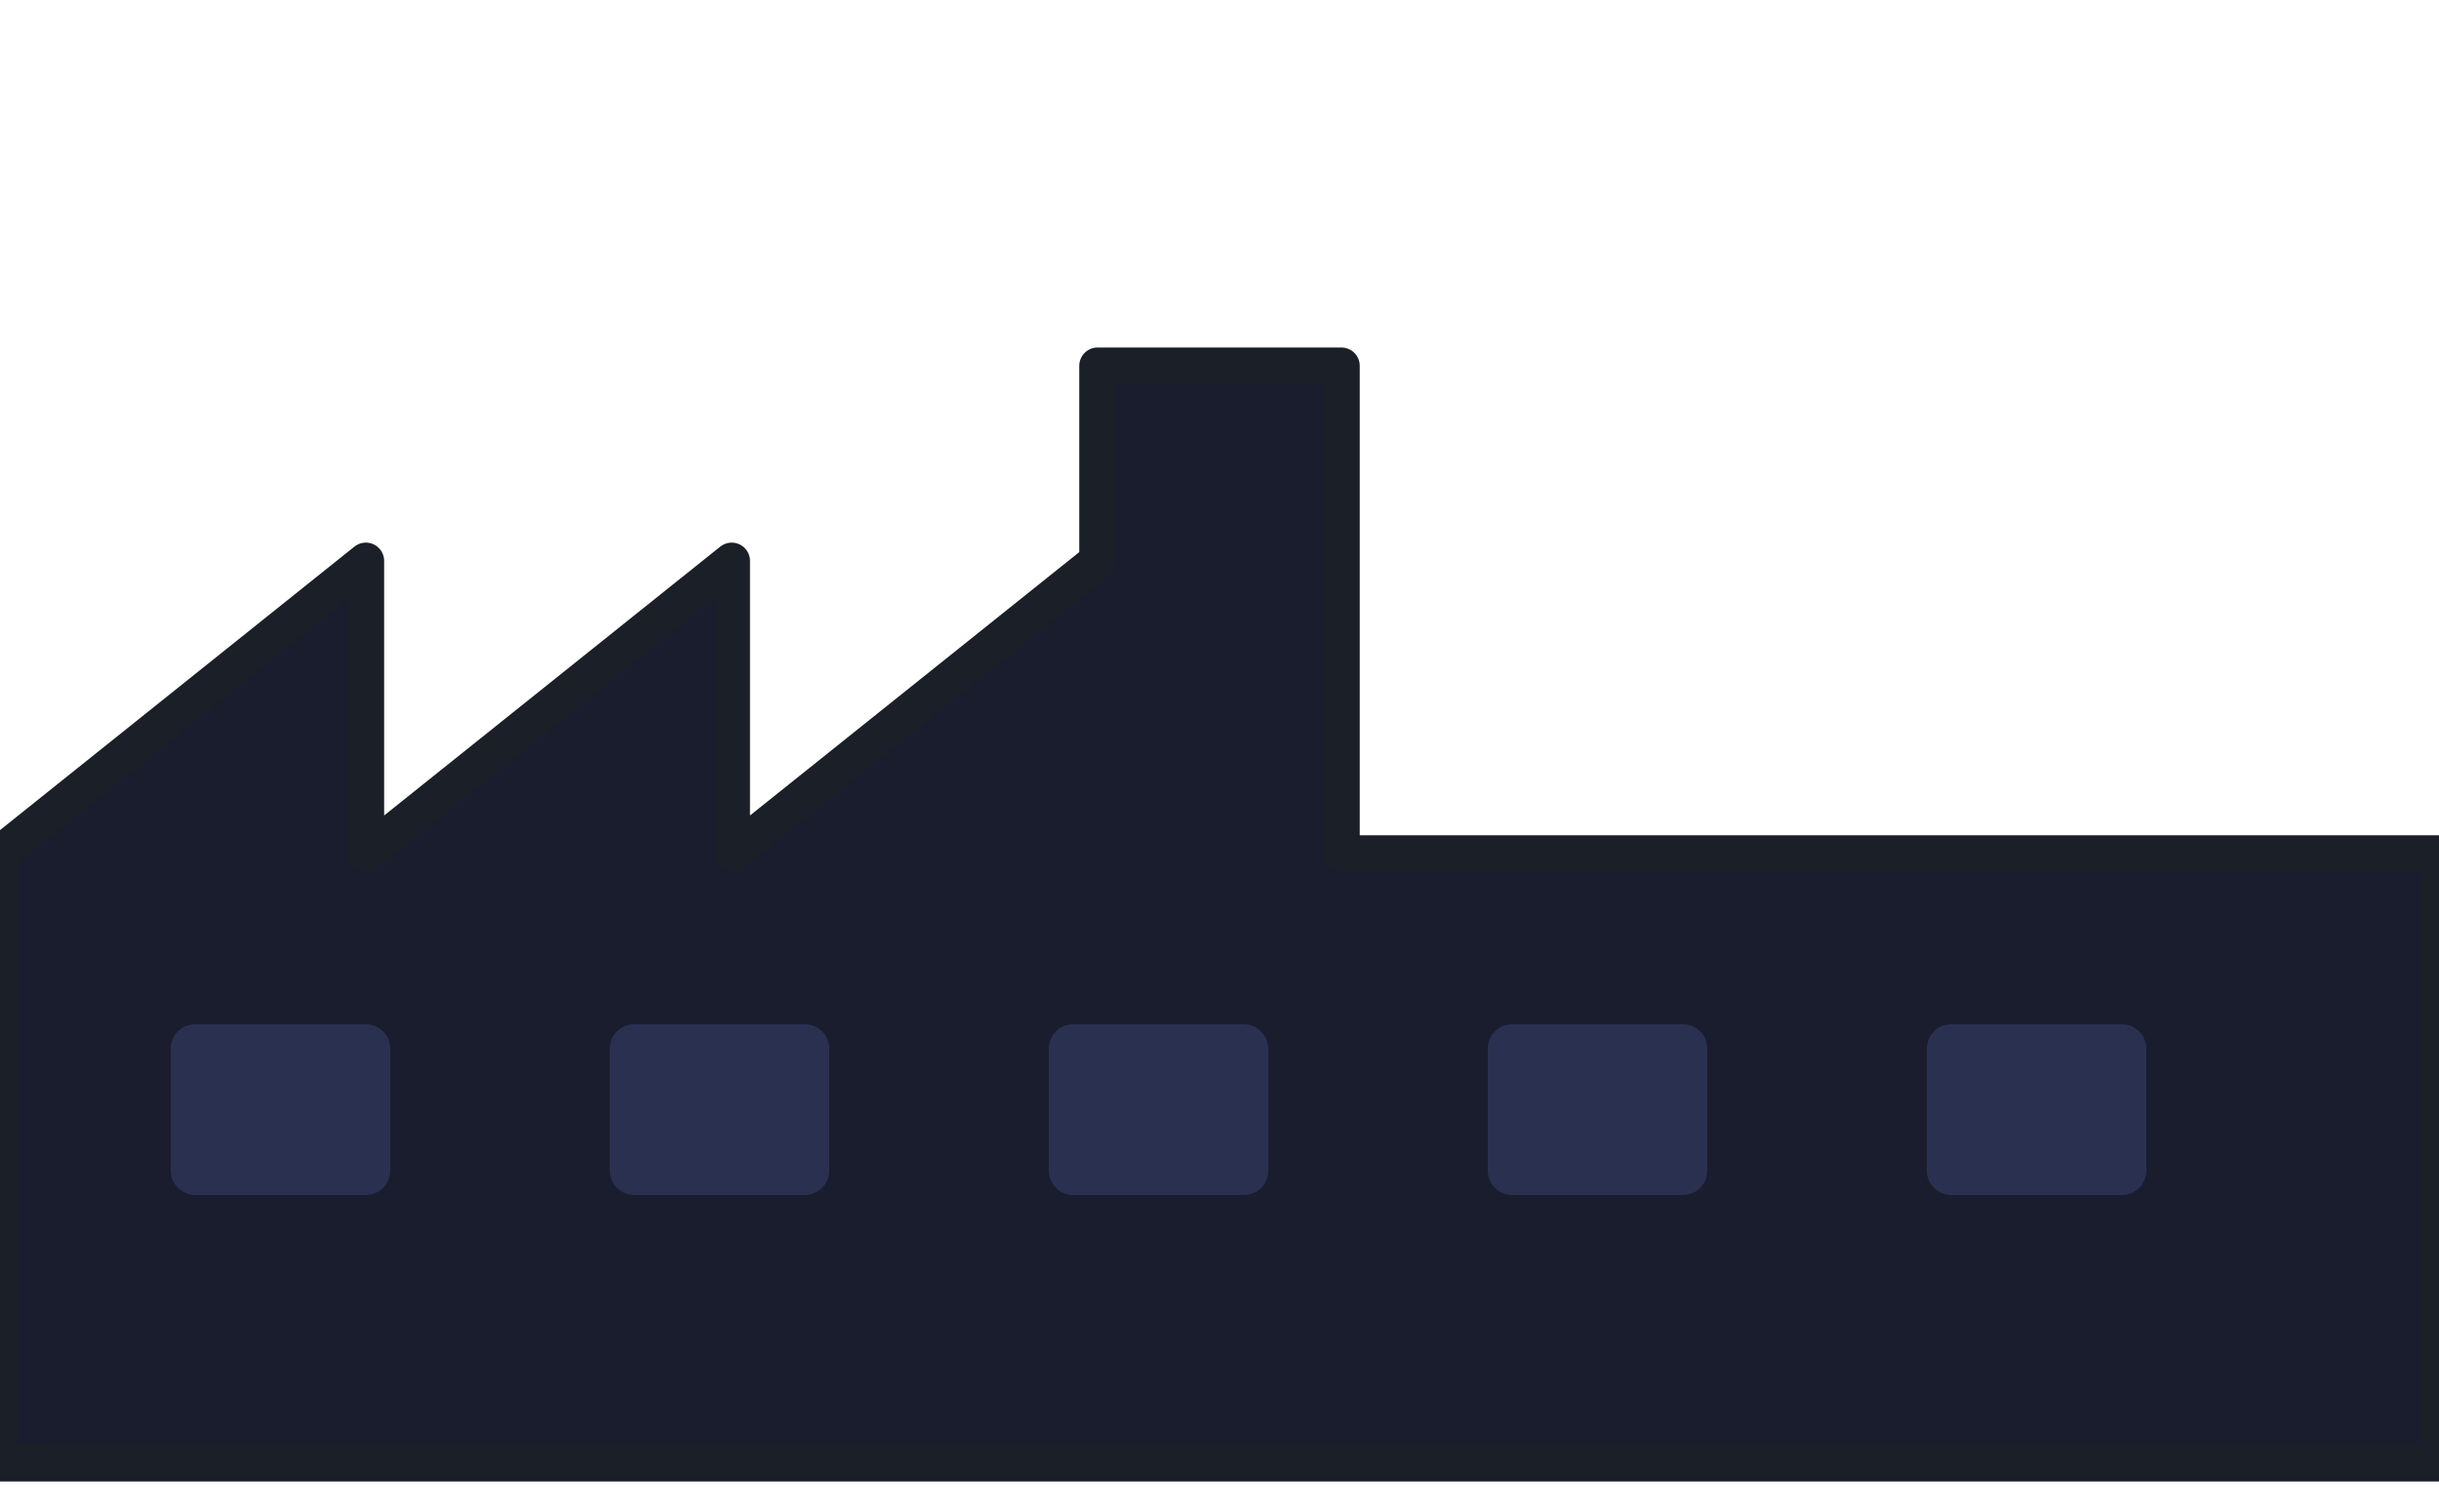
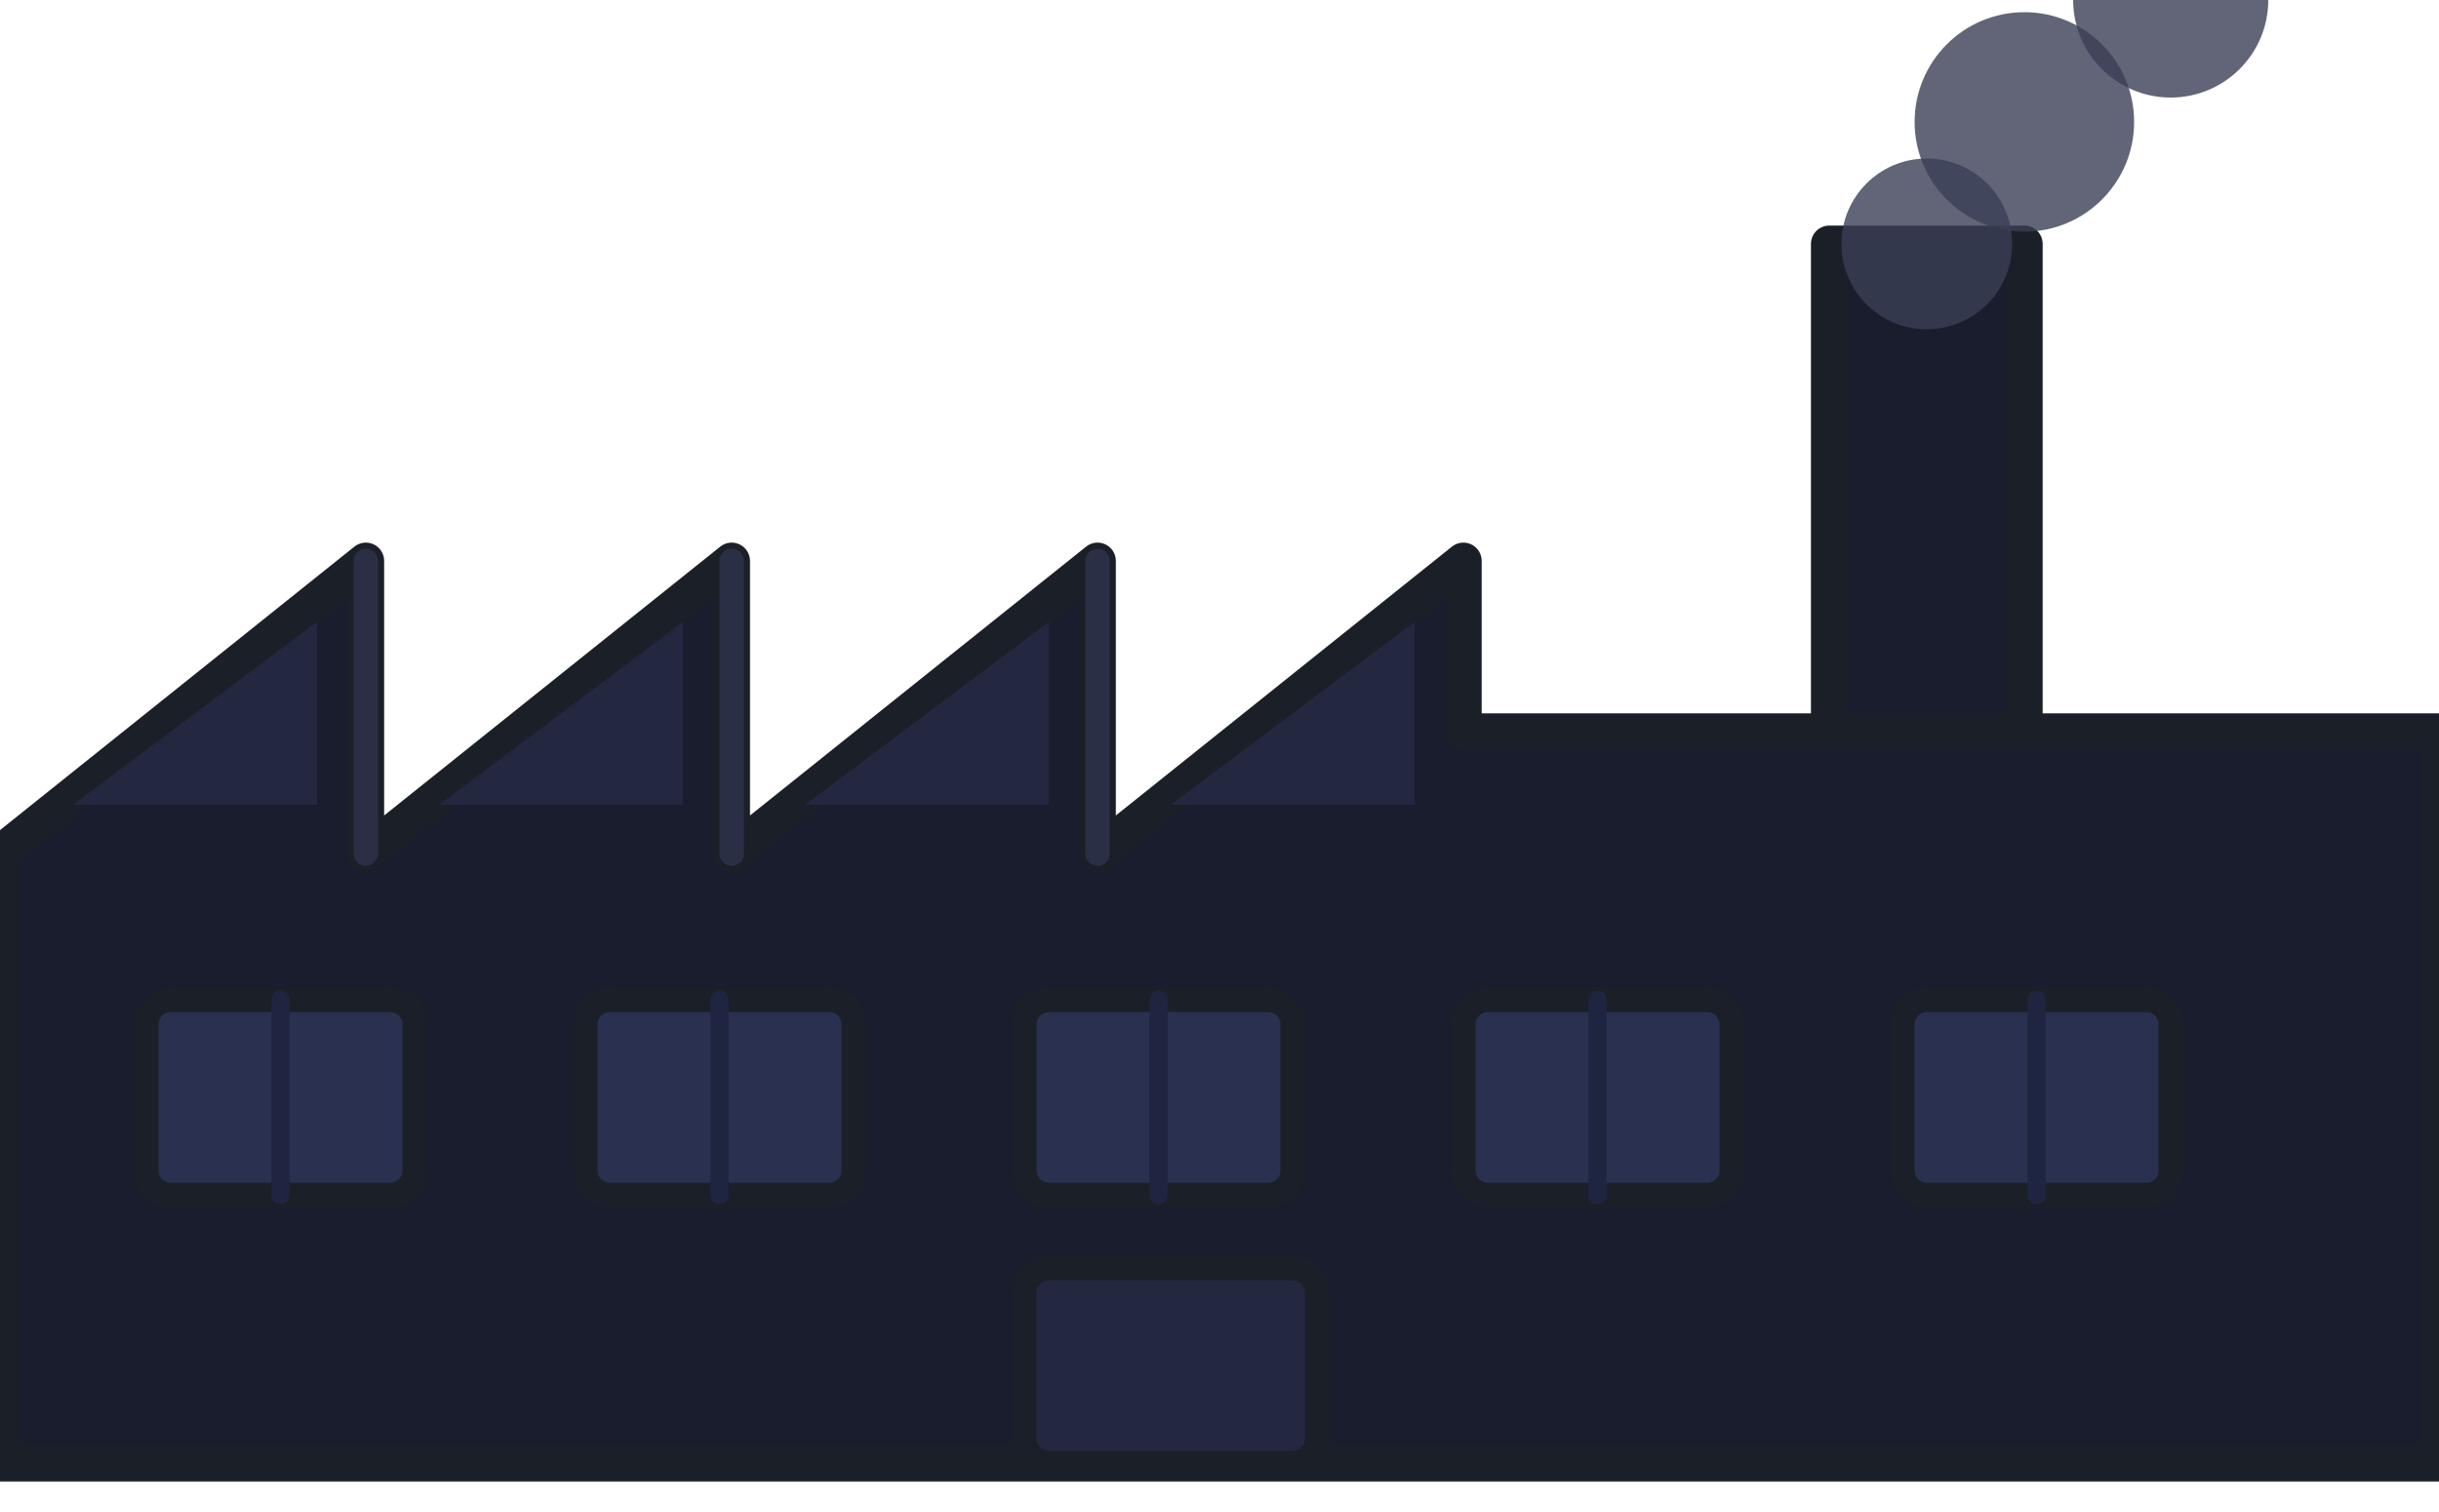
<svg xmlns="http://www.w3.org/2000/svg" width="200" height="124" viewBox="0 0 200 124">
-   <path d="M0 120 V70 L30 46 V70 L60 46 V70 L90 46 V30 H110 V70 H200 V120 Z" fill="#1a1d2e" stroke="#1b1f27" stroke-width="3" stroke-linejoin="round" stroke-linecap="round" />
-   <rect x="14" y="84" width="18" height="14" rx="2" fill="#2a3150" />
-   <rect x="50" y="84" width="18" height="14" rx="2" fill="#2a3150" />
-   <rect x="86" y="84" width="18" height="14" rx="2" fill="#2a3150" />
-   <rect x="122" y="84" width="18" height="14" rx="2" fill="#2a3150" />
-   <rect x="158" y="84" width="18" height="14" rx="2" fill="#2a3150" />
+   <rect x="150" y="20" width="16" height="60" fill="#1a1d2e" stroke="#1b1f27" stroke-width="3" stroke-linejoin="round" stroke-linecap="round" />
+   <circle cx="158" cy="20" r="7" fill="#3a3f55" opacity="0.8" />
+   <circle cx="166" cy="10" r="9" fill="#3a3f55" opacity="0.8" />
+   <circle cx="178" cy="0" r="8" fill="#3a3f55" opacity="0.8" />
+   <path d="M0 120 V70 L30 46 V70 L60 46 V70 L90 46 V70 L120 46 V60 H200 V120 Z" fill="#1a1d2e" stroke="#1b1f27" stroke-width="3" stroke-linejoin="round" stroke-linecap="round" />
+   <path d="M30 46 V70 M60 46 V70 M90 46 V70" fill="none" stroke="#2a2f45" stroke-width="2" stroke-linejoin="round" stroke-linecap="round" />
+   <polygon points="6,66 26,51 26,66" fill="#232740" />
+   <polygon points="36,66 56,51 56,66" fill="#232740" />
+   <polygon points="66,66 86,51 86,66" fill="#232740" />
+   <polygon points="96,66 116,51 116,66" fill="#232740" />
+   <g>
+     <rect x="12" y="82" width="22" height="16" rx="2" fill="#2a3150" stroke="#1b1f27" stroke-width="2" stroke-linejoin="round" stroke-linecap="round" />
+     <path d="M23 82 V98" fill="none" stroke="#1f2540" stroke-width="1.5" stroke-linejoin="round" stroke-linecap="round" />
+   </g>
+   <g>
+     <rect x="48" y="82" width="22" height="16" rx="2" fill="#2a3150" stroke="#1b1f27" stroke-width="2" stroke-linejoin="round" stroke-linecap="round" />
+     <path d="M59 82 V98" fill="none" stroke="#1f2540" stroke-width="1.5" stroke-linejoin="round" stroke-linecap="round" />
+   </g>
+   <g>
+     <rect x="84" y="82" width="22" height="16" rx="2" fill="#2a3150" stroke="#1b1f27" stroke-width="2" stroke-linejoin="round" stroke-linecap="round" />
+     <path d="M95 82 V98" fill="none" stroke="#1f2540" stroke-width="1.5" stroke-linejoin="round" stroke-linecap="round" />
+   </g>
+   <g>
+     <rect x="120" y="82" width="22" height="16" rx="2" fill="#2a3150" stroke="#1b1f27" stroke-width="2" stroke-linejoin="round" stroke-linecap="round" />
+     <path d="M131 82 V98" fill="none" stroke="#1f2540" stroke-width="1.5" stroke-linejoin="round" stroke-linecap="round" />
+   </g>
+   <g>
+     <rect x="156" y="82" width="22" height="16" rx="2" fill="#2a3150" stroke="#1b1f27" stroke-width="2" stroke-linejoin="round" stroke-linecap="round" />
+     <path d="M167 82 V98" fill="none" stroke="#1f2540" stroke-width="1.5" stroke-linejoin="round" stroke-linecap="round" />
+   </g>
+   <rect x="84" y="104" width="24" height="16" rx="2" fill="#232740" stroke="#1b1f27" stroke-width="2" stroke-linejoin="round" stroke-linecap="round" />
</svg>
